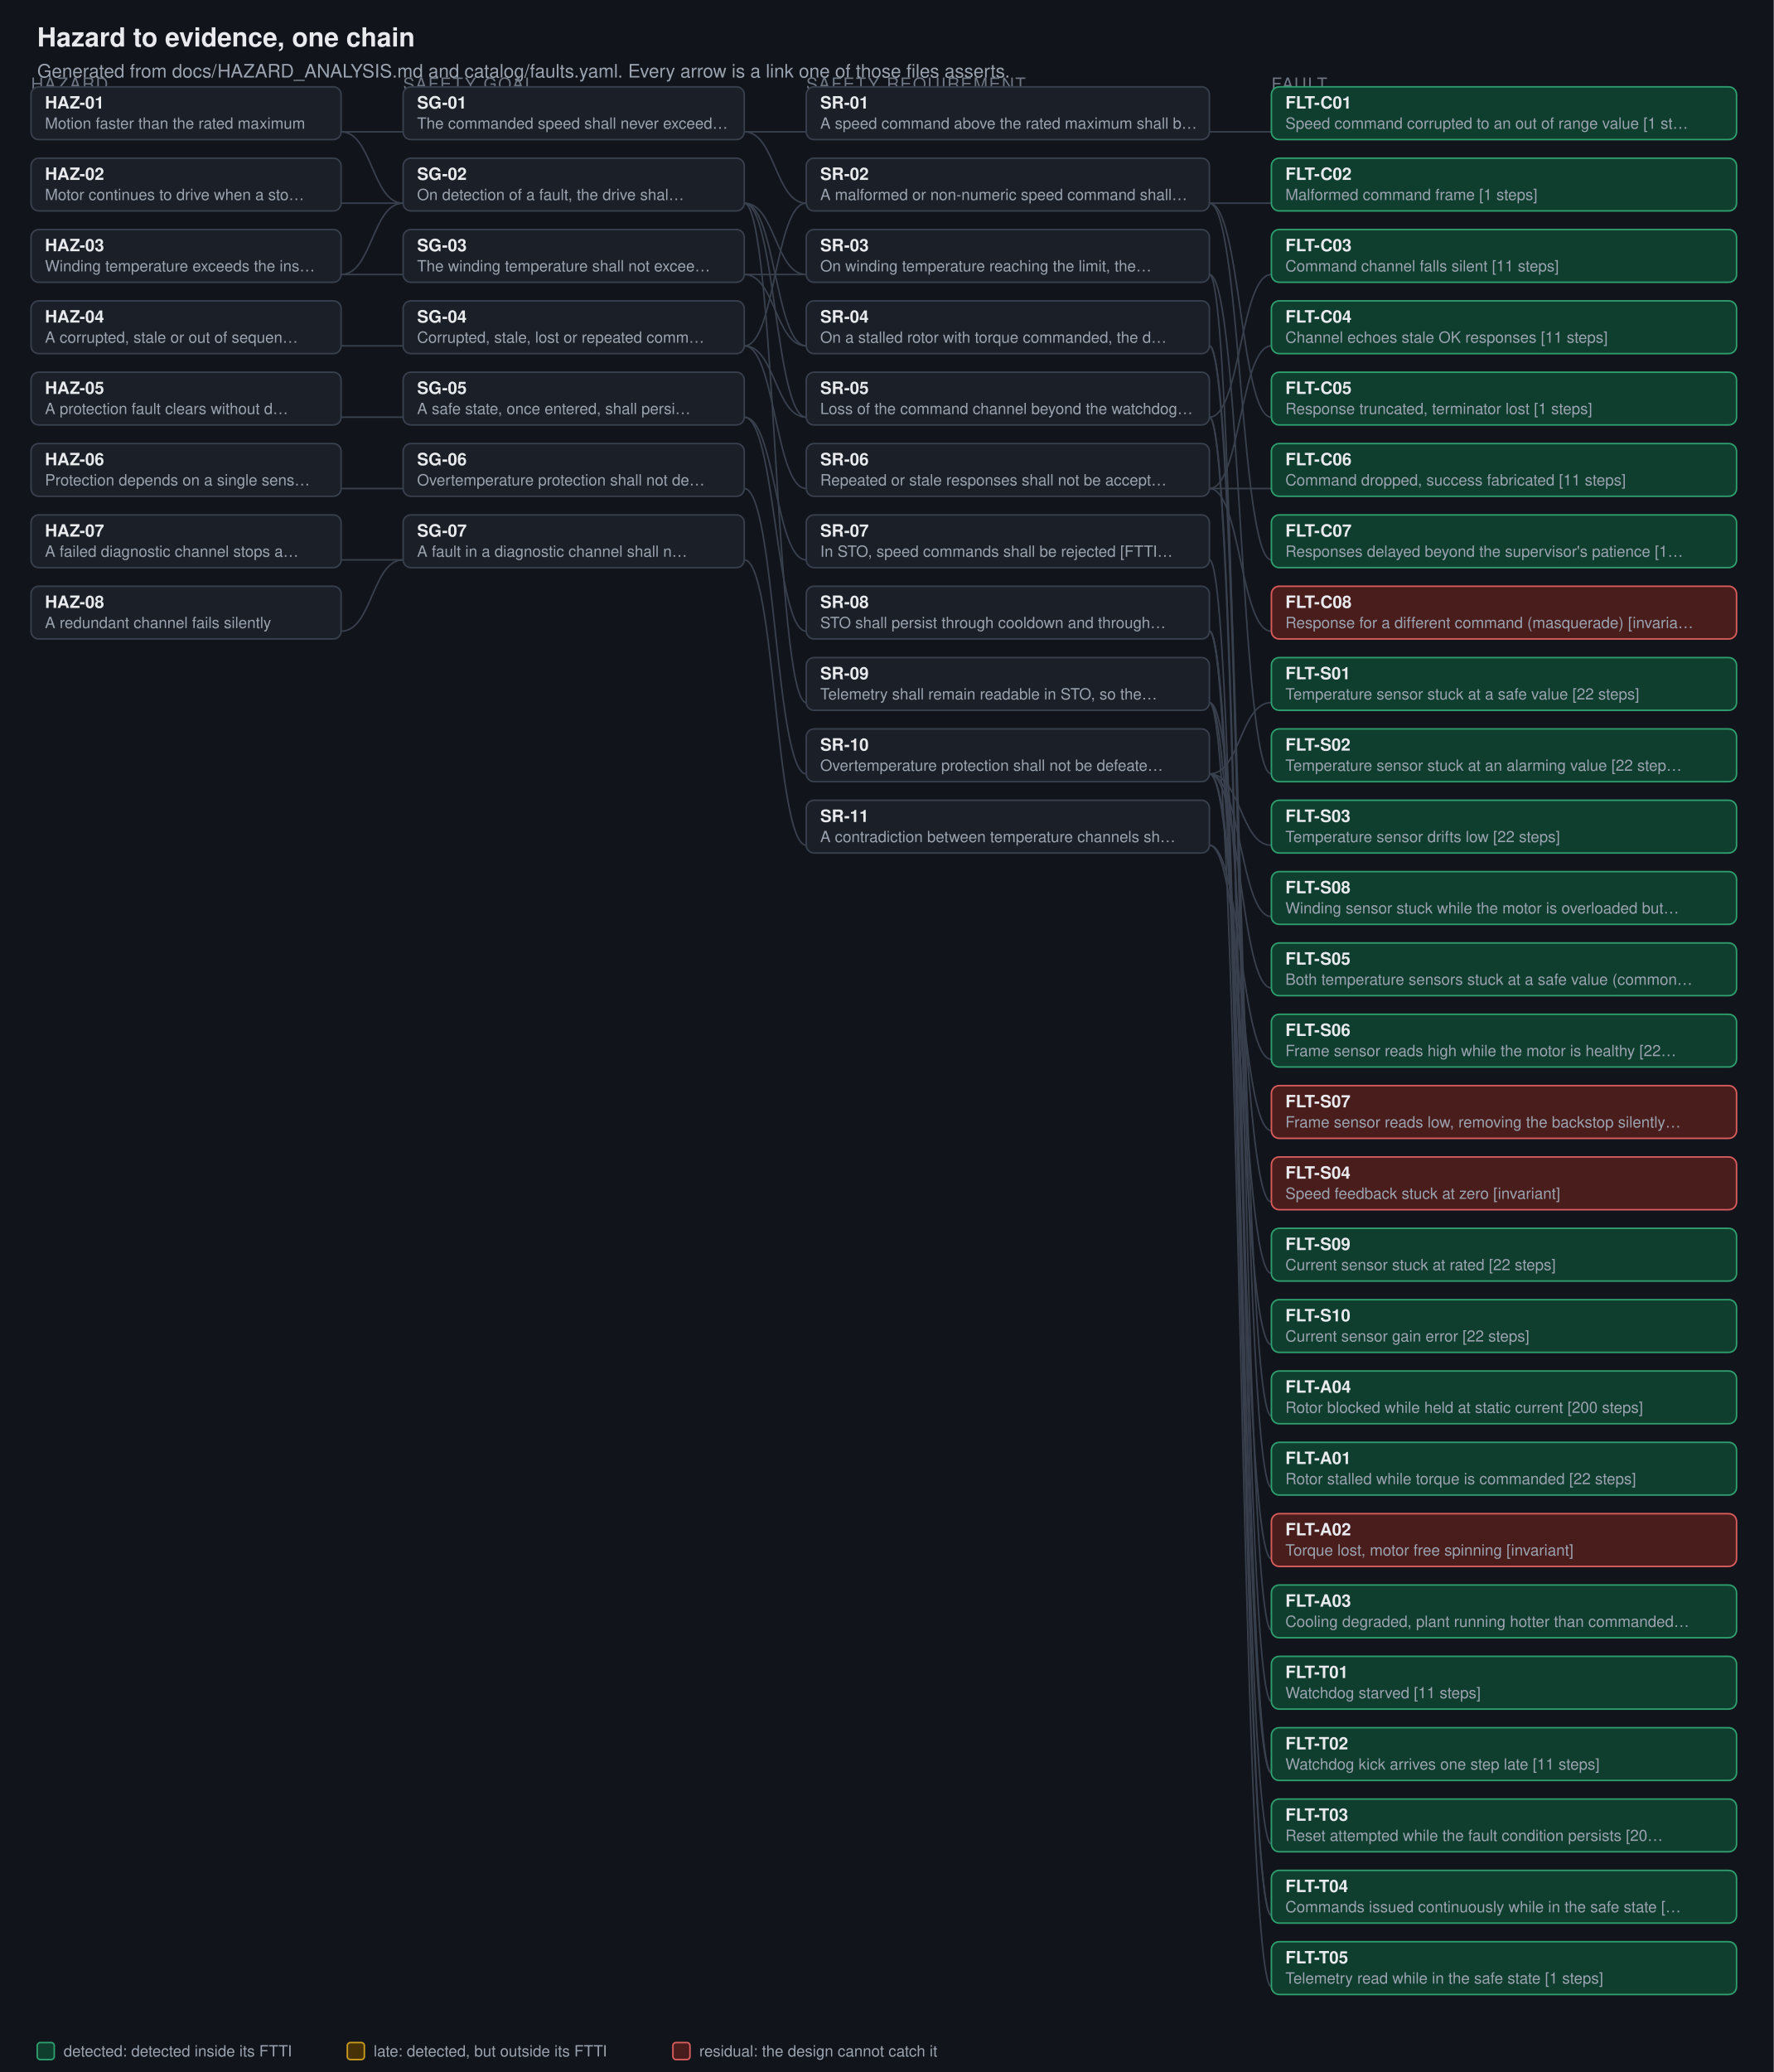
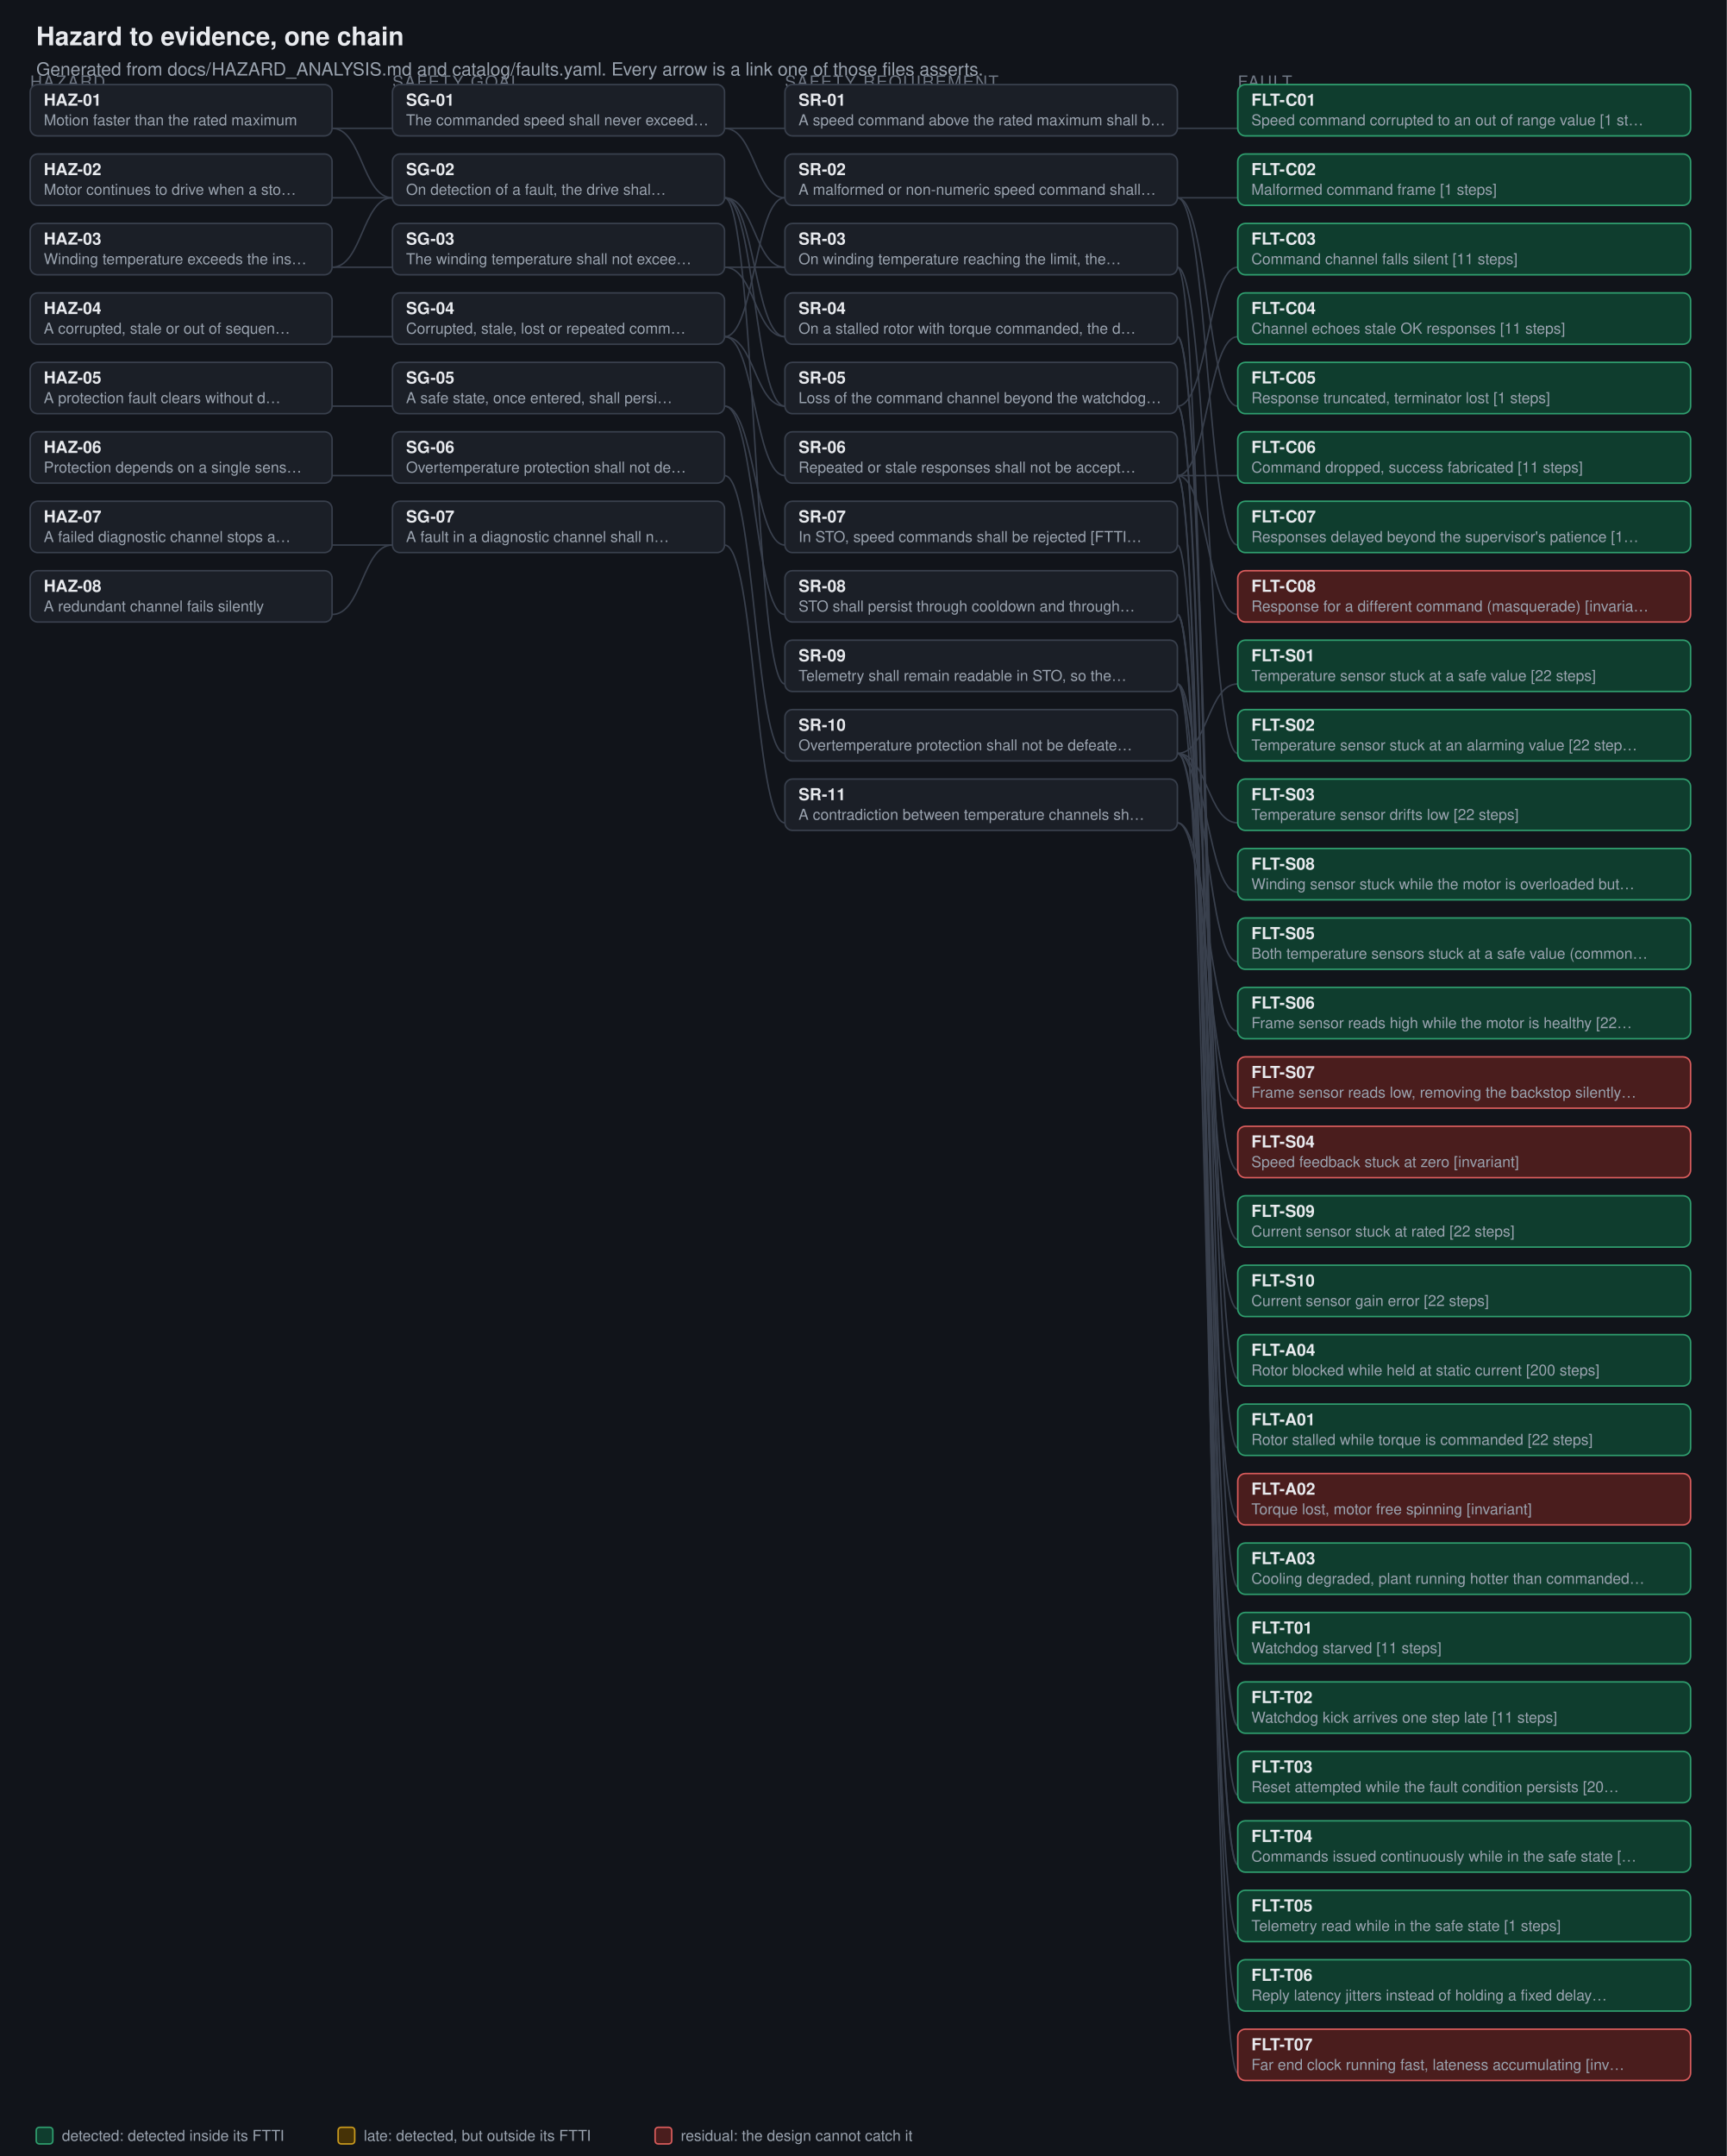
- <svg xmlns="http://www.w3.org/2000/svg" width="1144" height="1336" viewBox="0 0 1144 1336" font-family="Segoe UI, Helvetica, Arial, sans-serif">
+ <svg xmlns="http://www.w3.org/2000/svg" width="1144" height="1428" viewBox="0 0 1144 1428" font-family="Segoe UI, Helvetica, Arial, sans-serif">
  <rect width="100%" height="100%" fill="#11141a" />
  <text x="24" y="30" fill="#e8eaee" font-size="17" font-weight="600">Hazard to evidence, one chain</text>
  <text x="24" y="50" fill="#9aa3af" font-size="12">Generated from docs/HAZARD_ANALYSIS.md and catalog/faults.yaml. Every arrow is a link one of those files asserts.</text>
  <text x="20" y="58" fill="#6f7784" font-size="11" letter-spacing="0.08em">HAZARD</text>
  <line x1="20" y1="64" x2="220" y2="64" stroke="#2a2f3a" stroke-width="1" />
  <text x="260" y="58" fill="#6f7784" font-size="11" letter-spacing="0.08em">SAFETY GOAL</text>
  <line x1="260" y1="64" x2="480" y2="64" stroke="#2a2f3a" stroke-width="1" />
  <text x="520" y="58" fill="#6f7784" font-size="11" letter-spacing="0.08em">SAFETY REQUIREMENT</text>
  <line x1="520" y1="64" x2="780" y2="64" stroke="#2a2f3a" stroke-width="1" />
  <text x="820" y="58" fill="#6f7784" font-size="11" letter-spacing="0.08em">FAULT</text>
  <line x1="820" y1="64" x2="1120" y2="64" stroke="#2a2f3a" stroke-width="1" />
  <path d="M220 85 C240.0 85 240.0 85 260 85" fill="none" stroke="#39404d" stroke-width="1" />
  <path d="M220 85 C240.0 85 240.0 131 260 131" fill="none" stroke="#39404d" stroke-width="1" />
  <path d="M220 131 C240.0 131 240.0 131 260 131" fill="none" stroke="#39404d" stroke-width="1" />
  <path d="M220 177 C240.0 177 240.0 131 260 131" fill="none" stroke="#39404d" stroke-width="1" />
  <path d="M220 177 C240.0 177 240.0 177 260 177" fill="none" stroke="#39404d" stroke-width="1" />
  <path d="M220 223 C240.0 223 240.0 223 260 223" fill="none" stroke="#39404d" stroke-width="1" />
  <path d="M220 269 C240.0 269 240.0 269 260 269" fill="none" stroke="#39404d" stroke-width="1" />
  <path d="M220 315 C240.0 315 240.0 315 260 315" fill="none" stroke="#39404d" stroke-width="1" />
  <path d="M220 361 C240.0 361 240.0 361 260 361" fill="none" stroke="#39404d" stroke-width="1" />
  <path d="M220 407 C240.0 407 240.0 361 260 361" fill="none" stroke="#39404d" stroke-width="1" />
  <path d="M480 85 C500.0 85 500.0 85 520 85" fill="none" stroke="#39404d" stroke-width="1" />
  <path d="M480 85 C500.0 85 500.0 131 520 131" fill="none" stroke="#39404d" stroke-width="1" />
  <path d="M480 223 C500.0 223 500.0 131 520 131" fill="none" stroke="#39404d" stroke-width="1" />
  <path d="M480 131 C500.0 131 500.0 177 520 177" fill="none" stroke="#39404d" stroke-width="1" />
  <path d="M480 177 C500.0 177 500.0 177 520 177" fill="none" stroke="#39404d" stroke-width="1" />
  <path d="M480 131 C500.0 131 500.0 223 520 223" fill="none" stroke="#39404d" stroke-width="1" />
  <path d="M480 177 C500.0 177 500.0 223 520 223" fill="none" stroke="#39404d" stroke-width="1" />
  <path d="M480 131 C500.0 131 500.0 269 520 269" fill="none" stroke="#39404d" stroke-width="1" />
  <path d="M480 223 C500.0 223 500.0 269 520 269" fill="none" stroke="#39404d" stroke-width="1" />
  <path d="M480 223 C500.0 223 500.0 315 520 315" fill="none" stroke="#39404d" stroke-width="1" />
  <path d="M480 269 C500.0 269 500.0 361 520 361" fill="none" stroke="#39404d" stroke-width="1" />
  <path d="M480 269 C500.0 269 500.0 407 520 407" fill="none" stroke="#39404d" stroke-width="1" />
  <path d="M480 131 C500.0 131 500.0 453 520 453" fill="none" stroke="#39404d" stroke-width="1" />
  <path d="M480 315 C500.0 315 500.0 499 520 499" fill="none" stroke="#39404d" stroke-width="1" />
  <path d="M480 361 C500.0 361 500.0 545 520 545" fill="none" stroke="#39404d" stroke-width="1" />
  <path d="M780 85 C800.0 85 800.0 85 820 85" fill="none" stroke="#39404d" stroke-width="1" />
  <path d="M780 131 C800.0 131 800.0 131 820 131" fill="none" stroke="#39404d" stroke-width="1" />
  <path d="M780 269 C800.0 269 800.0 177 820 177" fill="none" stroke="#39404d" stroke-width="1" />
  <path d="M780 315 C800.0 315 800.0 223 820 223" fill="none" stroke="#39404d" stroke-width="1" />
  <path d="M780 131 C800.0 131 800.0 269 820 269" fill="none" stroke="#39404d" stroke-width="1" />
  <path d="M780 315 C800.0 315 800.0 315 820 315" fill="none" stroke="#39404d" stroke-width="1" />
  <path d="M780 131 C800.0 131 800.0 361 820 361" fill="none" stroke="#39404d" stroke-width="1" />
  <path d="M780 315 C800.0 315 800.0 407 820 407" fill="none" stroke="#39404d" stroke-width="1" />
  <path d="M780 499 C800.0 499 800.0 453 820 453" fill="none" stroke="#39404d" stroke-width="1" />
  <path d="M780 177 C800.0 177 800.0 499 820 499" fill="none" stroke="#39404d" stroke-width="1" />
  <path d="M780 499 C800.0 499 800.0 545 820 545" fill="none" stroke="#39404d" stroke-width="1" />
  <path d="M780 499 C800.0 499 800.0 591 820 591" fill="none" stroke="#39404d" stroke-width="1" />
  <path d="M780 499 C800.0 499 800.0 637 820 637" fill="none" stroke="#39404d" stroke-width="1" />
  <path d="M780 545 C800.0 545 800.0 683 820 683" fill="none" stroke="#39404d" stroke-width="1" />
  <path d="M780 545 C800.0 545 800.0 729 820 729" fill="none" stroke="#39404d" stroke-width="1" />
  <path d="M780 453 C800.0 453 800.0 775 820 775" fill="none" stroke="#39404d" stroke-width="1" />
  <path d="M780 499 C800.0 499 800.0 821 820 821" fill="none" stroke="#39404d" stroke-width="1" />
  <path d="M780 499 C800.0 499 800.0 867 820 867" fill="none" stroke="#39404d" stroke-width="1" />
  <path d="M780 223 C800.0 223 800.0 913 820 913" fill="none" stroke="#39404d" stroke-width="1" />
  <path d="M780 223 C800.0 223 800.0 959 820 959" fill="none" stroke="#39404d" stroke-width="1" />
  <path d="M780 453 C800.0 453 800.0 1005 820 1005" fill="none" stroke="#39404d" stroke-width="1" />
  <path d="M780 177 C800.0 177 800.0 1051 820 1051" fill="none" stroke="#39404d" stroke-width="1" />
  <path d="M780 269 C800.0 269 800.0 1097 820 1097" fill="none" stroke="#39404d" stroke-width="1" />
  <path d="M780 269 C800.0 269 800.0 1143 820 1143" fill="none" stroke="#39404d" stroke-width="1" />
  <path d="M780 407 C800.0 407 800.0 1143 820 1143" fill="none" stroke="#39404d" stroke-width="1" />
  <path d="M780 407 C800.0 407 800.0 1189 820 1189" fill="none" stroke="#39404d" stroke-width="1" />
  <path d="M780 361 C800.0 361 800.0 1235 820 1235" fill="none" stroke="#39404d" stroke-width="1" />
  <path d="M780 407 C800.0 407 800.0 1235 820 1235" fill="none" stroke="#39404d" stroke-width="1" />
  <path d="M780 453 C800.0 453 800.0 1281 820 1281" fill="none" stroke="#39404d" stroke-width="1" />
+   <path d="M780 315 C800.0 315 800.0 1327 820 1327" fill="none" stroke="#39404d" stroke-width="1" />
+   <path d="M780 315 C800.0 315 800.0 1373 820 1373" fill="none" stroke="#39404d" stroke-width="1" />
  <rect x="20" y="56" width="200" height="34" rx="5" fill="#1b1f27" stroke="#39404d" stroke-width="1" />
  <text x="29" y="70" fill="#e8eaee" font-size="11" font-weight="600">HAZ-01</text>
  <text x="29" y="83" fill="#9aa3af" font-size="10">Motion faster than the rated maximum</text>
  <rect x="20" y="102" width="200" height="34" rx="5" fill="#1b1f27" stroke="#39404d" stroke-width="1" />
  <text x="29" y="116" fill="#e8eaee" font-size="11" font-weight="600">HAZ-02</text>
  <text x="29" y="129" fill="#9aa3af" font-size="10">Motor continues to drive when a sto…</text>
  <rect x="20" y="148" width="200" height="34" rx="5" fill="#1b1f27" stroke="#39404d" stroke-width="1" />
  <text x="29" y="162" fill="#e8eaee" font-size="11" font-weight="600">HAZ-03</text>
  <text x="29" y="175" fill="#9aa3af" font-size="10">Winding temperature exceeds the ins…</text>
  <rect x="20" y="194" width="200" height="34" rx="5" fill="#1b1f27" stroke="#39404d" stroke-width="1" />
  <text x="29" y="208" fill="#e8eaee" font-size="11" font-weight="600">HAZ-04</text>
  <text x="29" y="221" fill="#9aa3af" font-size="10">A corrupted, stale or out of sequen…</text>
  <rect x="20" y="240" width="200" height="34" rx="5" fill="#1b1f27" stroke="#39404d" stroke-width="1" />
  <text x="29" y="254" fill="#e8eaee" font-size="11" font-weight="600">HAZ-05</text>
  <text x="29" y="267" fill="#9aa3af" font-size="10">A protection fault clears without d…</text>
  <rect x="20" y="286" width="200" height="34" rx="5" fill="#1b1f27" stroke="#39404d" stroke-width="1" />
  <text x="29" y="300" fill="#e8eaee" font-size="11" font-weight="600">HAZ-06</text>
  <text x="29" y="313" fill="#9aa3af" font-size="10">Protection depends on a single sens…</text>
  <rect x="20" y="332" width="200" height="34" rx="5" fill="#1b1f27" stroke="#39404d" stroke-width="1" />
  <text x="29" y="346" fill="#e8eaee" font-size="11" font-weight="600">HAZ-07</text>
  <text x="29" y="359" fill="#9aa3af" font-size="10">A failed diagnostic channel stops a…</text>
  <rect x="20" y="378" width="200" height="34" rx="5" fill="#1b1f27" stroke="#39404d" stroke-width="1" />
  <text x="29" y="392" fill="#e8eaee" font-size="11" font-weight="600">HAZ-08</text>
  <text x="29" y="405" fill="#9aa3af" font-size="10">A redundant channel fails silently</text>
  <rect x="260" y="56" width="220" height="34" rx="5" fill="#1b1f27" stroke="#39404d" stroke-width="1" />
  <text x="269" y="70" fill="#e8eaee" font-size="11" font-weight="600">SG-01</text>
  <text x="269" y="83" fill="#9aa3af" font-size="10">The commanded speed shall never exceed…</text>
  <rect x="260" y="102" width="220" height="34" rx="5" fill="#1b1f27" stroke="#39404d" stroke-width="1" />
  <text x="269" y="116" fill="#e8eaee" font-size="11" font-weight="600">SG-02</text>
  <text x="269" y="129" fill="#9aa3af" font-size="10">On detection of a fault, the drive shal…</text>
  <rect x="260" y="148" width="220" height="34" rx="5" fill="#1b1f27" stroke="#39404d" stroke-width="1" />
  <text x="269" y="162" fill="#e8eaee" font-size="11" font-weight="600">SG-03</text>
  <text x="269" y="175" fill="#9aa3af" font-size="10">The winding temperature shall not excee…</text>
  <rect x="260" y="194" width="220" height="34" rx="5" fill="#1b1f27" stroke="#39404d" stroke-width="1" />
  <text x="269" y="208" fill="#e8eaee" font-size="11" font-weight="600">SG-04</text>
  <text x="269" y="221" fill="#9aa3af" font-size="10">Corrupted, stale, lost or repeated comm…</text>
  <rect x="260" y="240" width="220" height="34" rx="5" fill="#1b1f27" stroke="#39404d" stroke-width="1" />
  <text x="269" y="254" fill="#e8eaee" font-size="11" font-weight="600">SG-05</text>
  <text x="269" y="267" fill="#9aa3af" font-size="10">A safe state, once entered, shall persi…</text>
  <rect x="260" y="286" width="220" height="34" rx="5" fill="#1b1f27" stroke="#39404d" stroke-width="1" />
  <text x="269" y="300" fill="#e8eaee" font-size="11" font-weight="600">SG-06</text>
  <text x="269" y="313" fill="#9aa3af" font-size="10">Overtemperature protection shall not de…</text>
  <rect x="260" y="332" width="220" height="34" rx="5" fill="#1b1f27" stroke="#39404d" stroke-width="1" />
  <text x="269" y="346" fill="#e8eaee" font-size="11" font-weight="600">SG-07</text>
  <text x="269" y="359" fill="#9aa3af" font-size="10">A fault in a diagnostic channel shall n…</text>
  <rect x="520" y="56" width="260" height="34" rx="5" fill="#1b1f27" stroke="#39404d" stroke-width="1" />
  <text x="529" y="70" fill="#e8eaee" font-size="11" font-weight="600">SR-01</text>
  <text x="529" y="83" fill="#9aa3af" font-size="10">A speed command above the rated maximum shall b…</text>
  <rect x="520" y="102" width="260" height="34" rx="5" fill="#1b1f27" stroke="#39404d" stroke-width="1" />
  <text x="529" y="116" fill="#e8eaee" font-size="11" font-weight="600">SR-02</text>
  <text x="529" y="129" fill="#9aa3af" font-size="10">A malformed or non-numeric speed command shall…</text>
  <rect x="520" y="148" width="260" height="34" rx="5" fill="#1b1f27" stroke="#39404d" stroke-width="1" />
  <text x="529" y="162" fill="#e8eaee" font-size="11" font-weight="600">SR-03</text>
  <text x="529" y="175" fill="#9aa3af" font-size="10">On winding temperature reaching the limit, the…</text>
  <rect x="520" y="194" width="260" height="34" rx="5" fill="#1b1f27" stroke="#39404d" stroke-width="1" />
  <text x="529" y="208" fill="#e8eaee" font-size="11" font-weight="600">SR-04</text>
  <text x="529" y="221" fill="#9aa3af" font-size="10">On a stalled rotor with torque commanded, the d…</text>
  <rect x="520" y="240" width="260" height="34" rx="5" fill="#1b1f27" stroke="#39404d" stroke-width="1" />
  <text x="529" y="254" fill="#e8eaee" font-size="11" font-weight="600">SR-05</text>
  <text x="529" y="267" fill="#9aa3af" font-size="10">Loss of the command channel beyond the watchdog…</text>
  <rect x="520" y="286" width="260" height="34" rx="5" fill="#1b1f27" stroke="#39404d" stroke-width="1" />
  <text x="529" y="300" fill="#e8eaee" font-size="11" font-weight="600">SR-06</text>
  <text x="529" y="313" fill="#9aa3af" font-size="10">Repeated or stale responses shall not be accept…</text>
  <rect x="520" y="332" width="260" height="34" rx="5" fill="#1b1f27" stroke="#39404d" stroke-width="1" />
  <text x="529" y="346" fill="#e8eaee" font-size="11" font-weight="600">SR-07</text>
  <text x="529" y="359" fill="#9aa3af" font-size="10">In STO, speed commands shall be rejected  [FTTI…</text>
  <rect x="520" y="378" width="260" height="34" rx="5" fill="#1b1f27" stroke="#39404d" stroke-width="1" />
  <text x="529" y="392" fill="#e8eaee" font-size="11" font-weight="600">SR-08</text>
  <text x="529" y="405" fill="#9aa3af" font-size="10">STO shall persist through cooldown and through…</text>
  <rect x="520" y="424" width="260" height="34" rx="5" fill="#1b1f27" stroke="#39404d" stroke-width="1" />
  <text x="529" y="438" fill="#e8eaee" font-size="11" font-weight="600">SR-09</text>
  <text x="529" y="451" fill="#9aa3af" font-size="10">Telemetry shall remain readable in STO, so the…</text>
  <rect x="520" y="470" width="260" height="34" rx="5" fill="#1b1f27" stroke="#39404d" stroke-width="1" />
  <text x="529" y="484" fill="#e8eaee" font-size="11" font-weight="600">SR-10</text>
  <text x="529" y="497" fill="#9aa3af" font-size="10">Overtemperature protection shall not be defeate…</text>
  <rect x="520" y="516" width="260" height="34" rx="5" fill="#1b1f27" stroke="#39404d" stroke-width="1" />
  <text x="529" y="530" fill="#e8eaee" font-size="11" font-weight="600">SR-11</text>
  <text x="529" y="543" fill="#9aa3af" font-size="10">A contradiction between temperature channels sh…</text>
  <rect x="820" y="56" width="300" height="34" rx="5" fill="#0f3d2e" stroke="#2f9e6e" stroke-width="1" />
  <text x="829" y="70" fill="#e8eaee" font-size="11" font-weight="600">FLT-C01</text>
  <text x="829" y="83" fill="#9aa3af" font-size="10">Speed command corrupted to an out of range value  [1 st…</text>
  <rect x="820" y="102" width="300" height="34" rx="5" fill="#0f3d2e" stroke="#2f9e6e" stroke-width="1" />
  <text x="829" y="116" fill="#e8eaee" font-size="11" font-weight="600">FLT-C02</text>
  <text x="829" y="129" fill="#9aa3af" font-size="10">Malformed command frame  [1 steps]</text>
  <rect x="820" y="148" width="300" height="34" rx="5" fill="#0f3d2e" stroke="#2f9e6e" stroke-width="1" />
  <text x="829" y="162" fill="#e8eaee" font-size="11" font-weight="600">FLT-C03</text>
  <text x="829" y="175" fill="#9aa3af" font-size="10">Command channel falls silent  [11 steps]</text>
  <rect x="820" y="194" width="300" height="34" rx="5" fill="#0f3d2e" stroke="#2f9e6e" stroke-width="1" />
  <text x="829" y="208" fill="#e8eaee" font-size="11" font-weight="600">FLT-C04</text>
  <text x="829" y="221" fill="#9aa3af" font-size="10">Channel echoes stale OK responses  [11 steps]</text>
  <rect x="820" y="240" width="300" height="34" rx="5" fill="#0f3d2e" stroke="#2f9e6e" stroke-width="1" />
  <text x="829" y="254" fill="#e8eaee" font-size="11" font-weight="600">FLT-C05</text>
  <text x="829" y="267" fill="#9aa3af" font-size="10">Response truncated, terminator lost  [1 steps]</text>
  <rect x="820" y="286" width="300" height="34" rx="5" fill="#0f3d2e" stroke="#2f9e6e" stroke-width="1" />
  <text x="829" y="300" fill="#e8eaee" font-size="11" font-weight="600">FLT-C06</text>
  <text x="829" y="313" fill="#9aa3af" font-size="10">Command dropped, success fabricated  [11 steps]</text>
  <rect x="820" y="332" width="300" height="34" rx="5" fill="#0f3d2e" stroke="#2f9e6e" stroke-width="1" />
  <text x="829" y="346" fill="#e8eaee" font-size="11" font-weight="600">FLT-C07</text>
  <text x="829" y="359" fill="#9aa3af" font-size="10">Responses delayed beyond the supervisor's patience  [1…</text>
  <rect x="820" y="378" width="300" height="34" rx="5" fill="#4a1d1d" stroke="#d95c5c" stroke-width="1" />
  <text x="829" y="392" fill="#e8eaee" font-size="11" font-weight="600">FLT-C08</text>
  <text x="829" y="405" fill="#9aa3af" font-size="10">Response for a different command (masquerade)  [invaria…</text>
  <rect x="820" y="424" width="300" height="34" rx="5" fill="#0f3d2e" stroke="#2f9e6e" stroke-width="1" />
  <text x="829" y="438" fill="#e8eaee" font-size="11" font-weight="600">FLT-S01</text>
  <text x="829" y="451" fill="#9aa3af" font-size="10">Temperature sensor stuck at a safe value  [22 steps]</text>
  <rect x="820" y="470" width="300" height="34" rx="5" fill="#0f3d2e" stroke="#2f9e6e" stroke-width="1" />
  <text x="829" y="484" fill="#e8eaee" font-size="11" font-weight="600">FLT-S02</text>
  <text x="829" y="497" fill="#9aa3af" font-size="10">Temperature sensor stuck at an alarming value  [22 step…</text>
  <rect x="820" y="516" width="300" height="34" rx="5" fill="#0f3d2e" stroke="#2f9e6e" stroke-width="1" />
  <text x="829" y="530" fill="#e8eaee" font-size="11" font-weight="600">FLT-S03</text>
  <text x="829" y="543" fill="#9aa3af" font-size="10">Temperature sensor drifts low  [22 steps]</text>
  <rect x="820" y="562" width="300" height="34" rx="5" fill="#0f3d2e" stroke="#2f9e6e" stroke-width="1" />
  <text x="829" y="576" fill="#e8eaee" font-size="11" font-weight="600">FLT-S08</text>
  <text x="829" y="589" fill="#9aa3af" font-size="10">Winding sensor stuck while the motor is overloaded but…</text>
  <rect x="820" y="608" width="300" height="34" rx="5" fill="#0f3d2e" stroke="#2f9e6e" stroke-width="1" />
  <text x="829" y="622" fill="#e8eaee" font-size="11" font-weight="600">FLT-S05</text>
  <text x="829" y="635" fill="#9aa3af" font-size="10">Both temperature sensors stuck at a safe value (common…</text>
  <rect x="820" y="654" width="300" height="34" rx="5" fill="#0f3d2e" stroke="#2f9e6e" stroke-width="1" />
  <text x="829" y="668" fill="#e8eaee" font-size="11" font-weight="600">FLT-S06</text>
  <text x="829" y="681" fill="#9aa3af" font-size="10">Frame sensor reads high while the motor is healthy  [22…</text>
  <rect x="820" y="700" width="300" height="34" rx="5" fill="#4a1d1d" stroke="#d95c5c" stroke-width="1" />
  <text x="829" y="714" fill="#e8eaee" font-size="11" font-weight="600">FLT-S07</text>
  <text x="829" y="727" fill="#9aa3af" font-size="10">Frame sensor reads low, removing the backstop silently…</text>
  <rect x="820" y="746" width="300" height="34" rx="5" fill="#4a1d1d" stroke="#d95c5c" stroke-width="1" />
  <text x="829" y="760" fill="#e8eaee" font-size="11" font-weight="600">FLT-S04</text>
  <text x="829" y="773" fill="#9aa3af" font-size="10">Speed feedback stuck at zero  [invariant]</text>
  <rect x="820" y="792" width="300" height="34" rx="5" fill="#0f3d2e" stroke="#2f9e6e" stroke-width="1" />
  <text x="829" y="806" fill="#e8eaee" font-size="11" font-weight="600">FLT-S09</text>
  <text x="829" y="819" fill="#9aa3af" font-size="10">Current sensor stuck at rated  [22 steps]</text>
  <rect x="820" y="838" width="300" height="34" rx="5" fill="#0f3d2e" stroke="#2f9e6e" stroke-width="1" />
  <text x="829" y="852" fill="#e8eaee" font-size="11" font-weight="600">FLT-S10</text>
  <text x="829" y="865" fill="#9aa3af" font-size="10">Current sensor gain error  [22 steps]</text>
  <rect x="820" y="884" width="300" height="34" rx="5" fill="#0f3d2e" stroke="#2f9e6e" stroke-width="1" />
  <text x="829" y="898" fill="#e8eaee" font-size="11" font-weight="600">FLT-A04</text>
  <text x="829" y="911" fill="#9aa3af" font-size="10">Rotor blocked while held at static current  [200 steps]</text>
  <rect x="820" y="930" width="300" height="34" rx="5" fill="#0f3d2e" stroke="#2f9e6e" stroke-width="1" />
  <text x="829" y="944" fill="#e8eaee" font-size="11" font-weight="600">FLT-A01</text>
  <text x="829" y="957" fill="#9aa3af" font-size="10">Rotor stalled while torque is commanded  [22 steps]</text>
  <rect x="820" y="976" width="300" height="34" rx="5" fill="#4a1d1d" stroke="#d95c5c" stroke-width="1" />
  <text x="829" y="990" fill="#e8eaee" font-size="11" font-weight="600">FLT-A02</text>
  <text x="829" y="1003" fill="#9aa3af" font-size="10">Torque lost, motor free spinning  [invariant]</text>
  <rect x="820" y="1022" width="300" height="34" rx="5" fill="#0f3d2e" stroke="#2f9e6e" stroke-width="1" />
  <text x="829" y="1036" fill="#e8eaee" font-size="11" font-weight="600">FLT-A03</text>
  <text x="829" y="1049" fill="#9aa3af" font-size="10">Cooling degraded, plant running hotter than commanded…</text>
  <rect x="820" y="1068" width="300" height="34" rx="5" fill="#0f3d2e" stroke="#2f9e6e" stroke-width="1" />
  <text x="829" y="1082" fill="#e8eaee" font-size="11" font-weight="600">FLT-T01</text>
  <text x="829" y="1095" fill="#9aa3af" font-size="10">Watchdog starved  [11 steps]</text>
  <rect x="820" y="1114" width="300" height="34" rx="5" fill="#0f3d2e" stroke="#2f9e6e" stroke-width="1" />
  <text x="829" y="1128" fill="#e8eaee" font-size="11" font-weight="600">FLT-T02</text>
  <text x="829" y="1141" fill="#9aa3af" font-size="10">Watchdog kick arrives one step late  [11 steps]</text>
  <rect x="820" y="1160" width="300" height="34" rx="5" fill="#0f3d2e" stroke="#2f9e6e" stroke-width="1" />
  <text x="829" y="1174" fill="#e8eaee" font-size="11" font-weight="600">FLT-T03</text>
  <text x="829" y="1187" fill="#9aa3af" font-size="10">Reset attempted while the fault condition persists  [20…</text>
  <rect x="820" y="1206" width="300" height="34" rx="5" fill="#0f3d2e" stroke="#2f9e6e" stroke-width="1" />
  <text x="829" y="1220" fill="#e8eaee" font-size="11" font-weight="600">FLT-T04</text>
  <text x="829" y="1233" fill="#9aa3af" font-size="10">Commands issued continuously while in the safe state  […</text>
  <rect x="820" y="1252" width="300" height="34" rx="5" fill="#0f3d2e" stroke="#2f9e6e" stroke-width="1" />
  <text x="829" y="1266" fill="#e8eaee" font-size="11" font-weight="600">FLT-T05</text>
  <text x="829" y="1279" fill="#9aa3af" font-size="10">Telemetry read while in the safe state  [1 steps]</text>
-   <rect x="24" y="1317" width="11" height="11" rx="2" fill="#0f3d2e" stroke="#2f9e6e" />
-   <text x="41" y="1326" fill="#9aa3af" font-size="10">detected: detected inside its FTTI</text>
-   <rect x="224" y="1317" width="11" height="11" rx="2" fill="#463206" stroke="#c99a1e" />
-   <text x="241" y="1326" fill="#9aa3af" font-size="10">late: detected, but outside its FTTI</text>
-   <rect x="434" y="1317" width="11" height="11" rx="2" fill="#4a1d1d" stroke="#d95c5c" />
-   <text x="451" y="1326" fill="#9aa3af" font-size="10">residual: the design cannot catch it</text>
+   <rect x="820" y="1298" width="300" height="34" rx="5" fill="#0f3d2e" stroke="#2f9e6e" stroke-width="1" />
+   <text x="829" y="1312" fill="#e8eaee" font-size="11" font-weight="600">FLT-T06</text>
+   <text x="829" y="1325" fill="#9aa3af" font-size="10">Reply latency jitters instead of holding a fixed delay…</text>
+   <rect x="820" y="1344" width="300" height="34" rx="5" fill="#4a1d1d" stroke="#d95c5c" stroke-width="1" />
+   <text x="829" y="1358" fill="#e8eaee" font-size="11" font-weight="600">FLT-T07</text>
+   <text x="829" y="1371" fill="#9aa3af" font-size="10">Far end clock running fast, lateness accumulating  [inv…</text>
+   <rect x="24" y="1409" width="11" height="11" rx="2" fill="#0f3d2e" stroke="#2f9e6e" />
+   <text x="41" y="1418" fill="#9aa3af" font-size="10">detected: detected inside its FTTI</text>
+   <rect x="224" y="1409" width="11" height="11" rx="2" fill="#463206" stroke="#c99a1e" />
+   <text x="241" y="1418" fill="#9aa3af" font-size="10">late: detected, but outside its FTTI</text>
+   <rect x="434" y="1409" width="11" height="11" rx="2" fill="#4a1d1d" stroke="#d95c5c" />
+   <text x="451" y="1418" fill="#9aa3af" font-size="10">residual: the design cannot catch it</text>
</svg>
